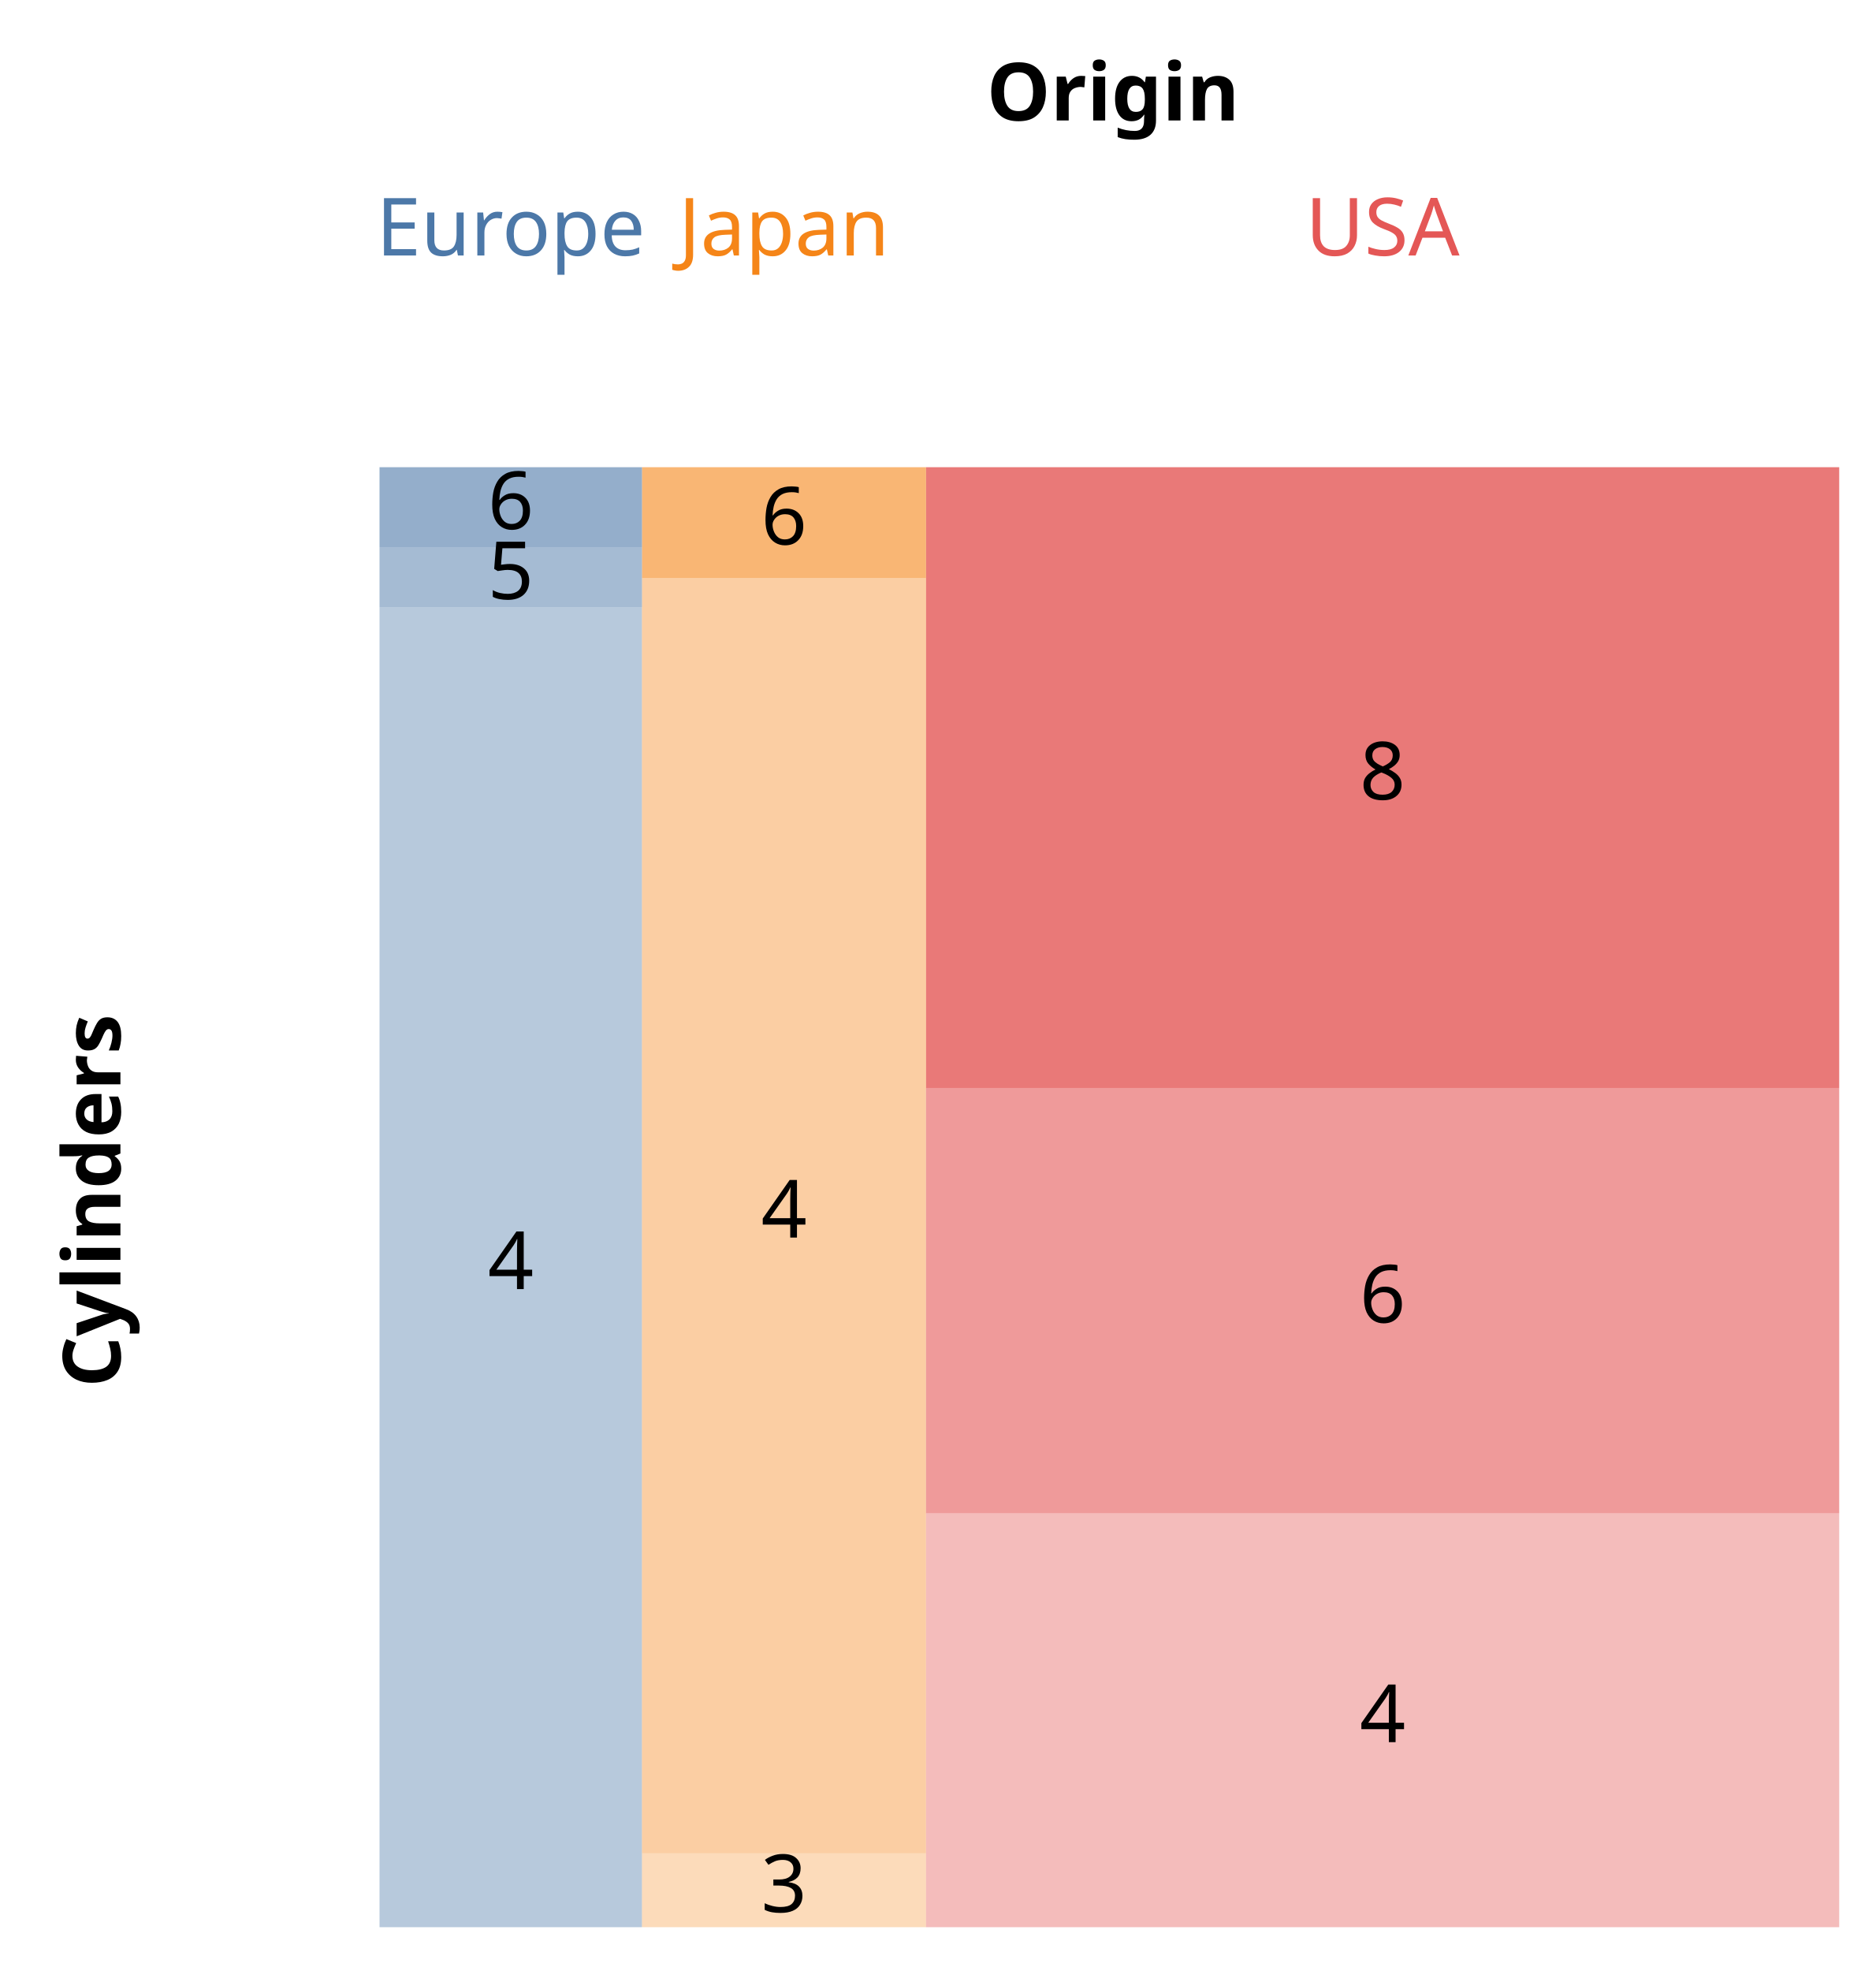
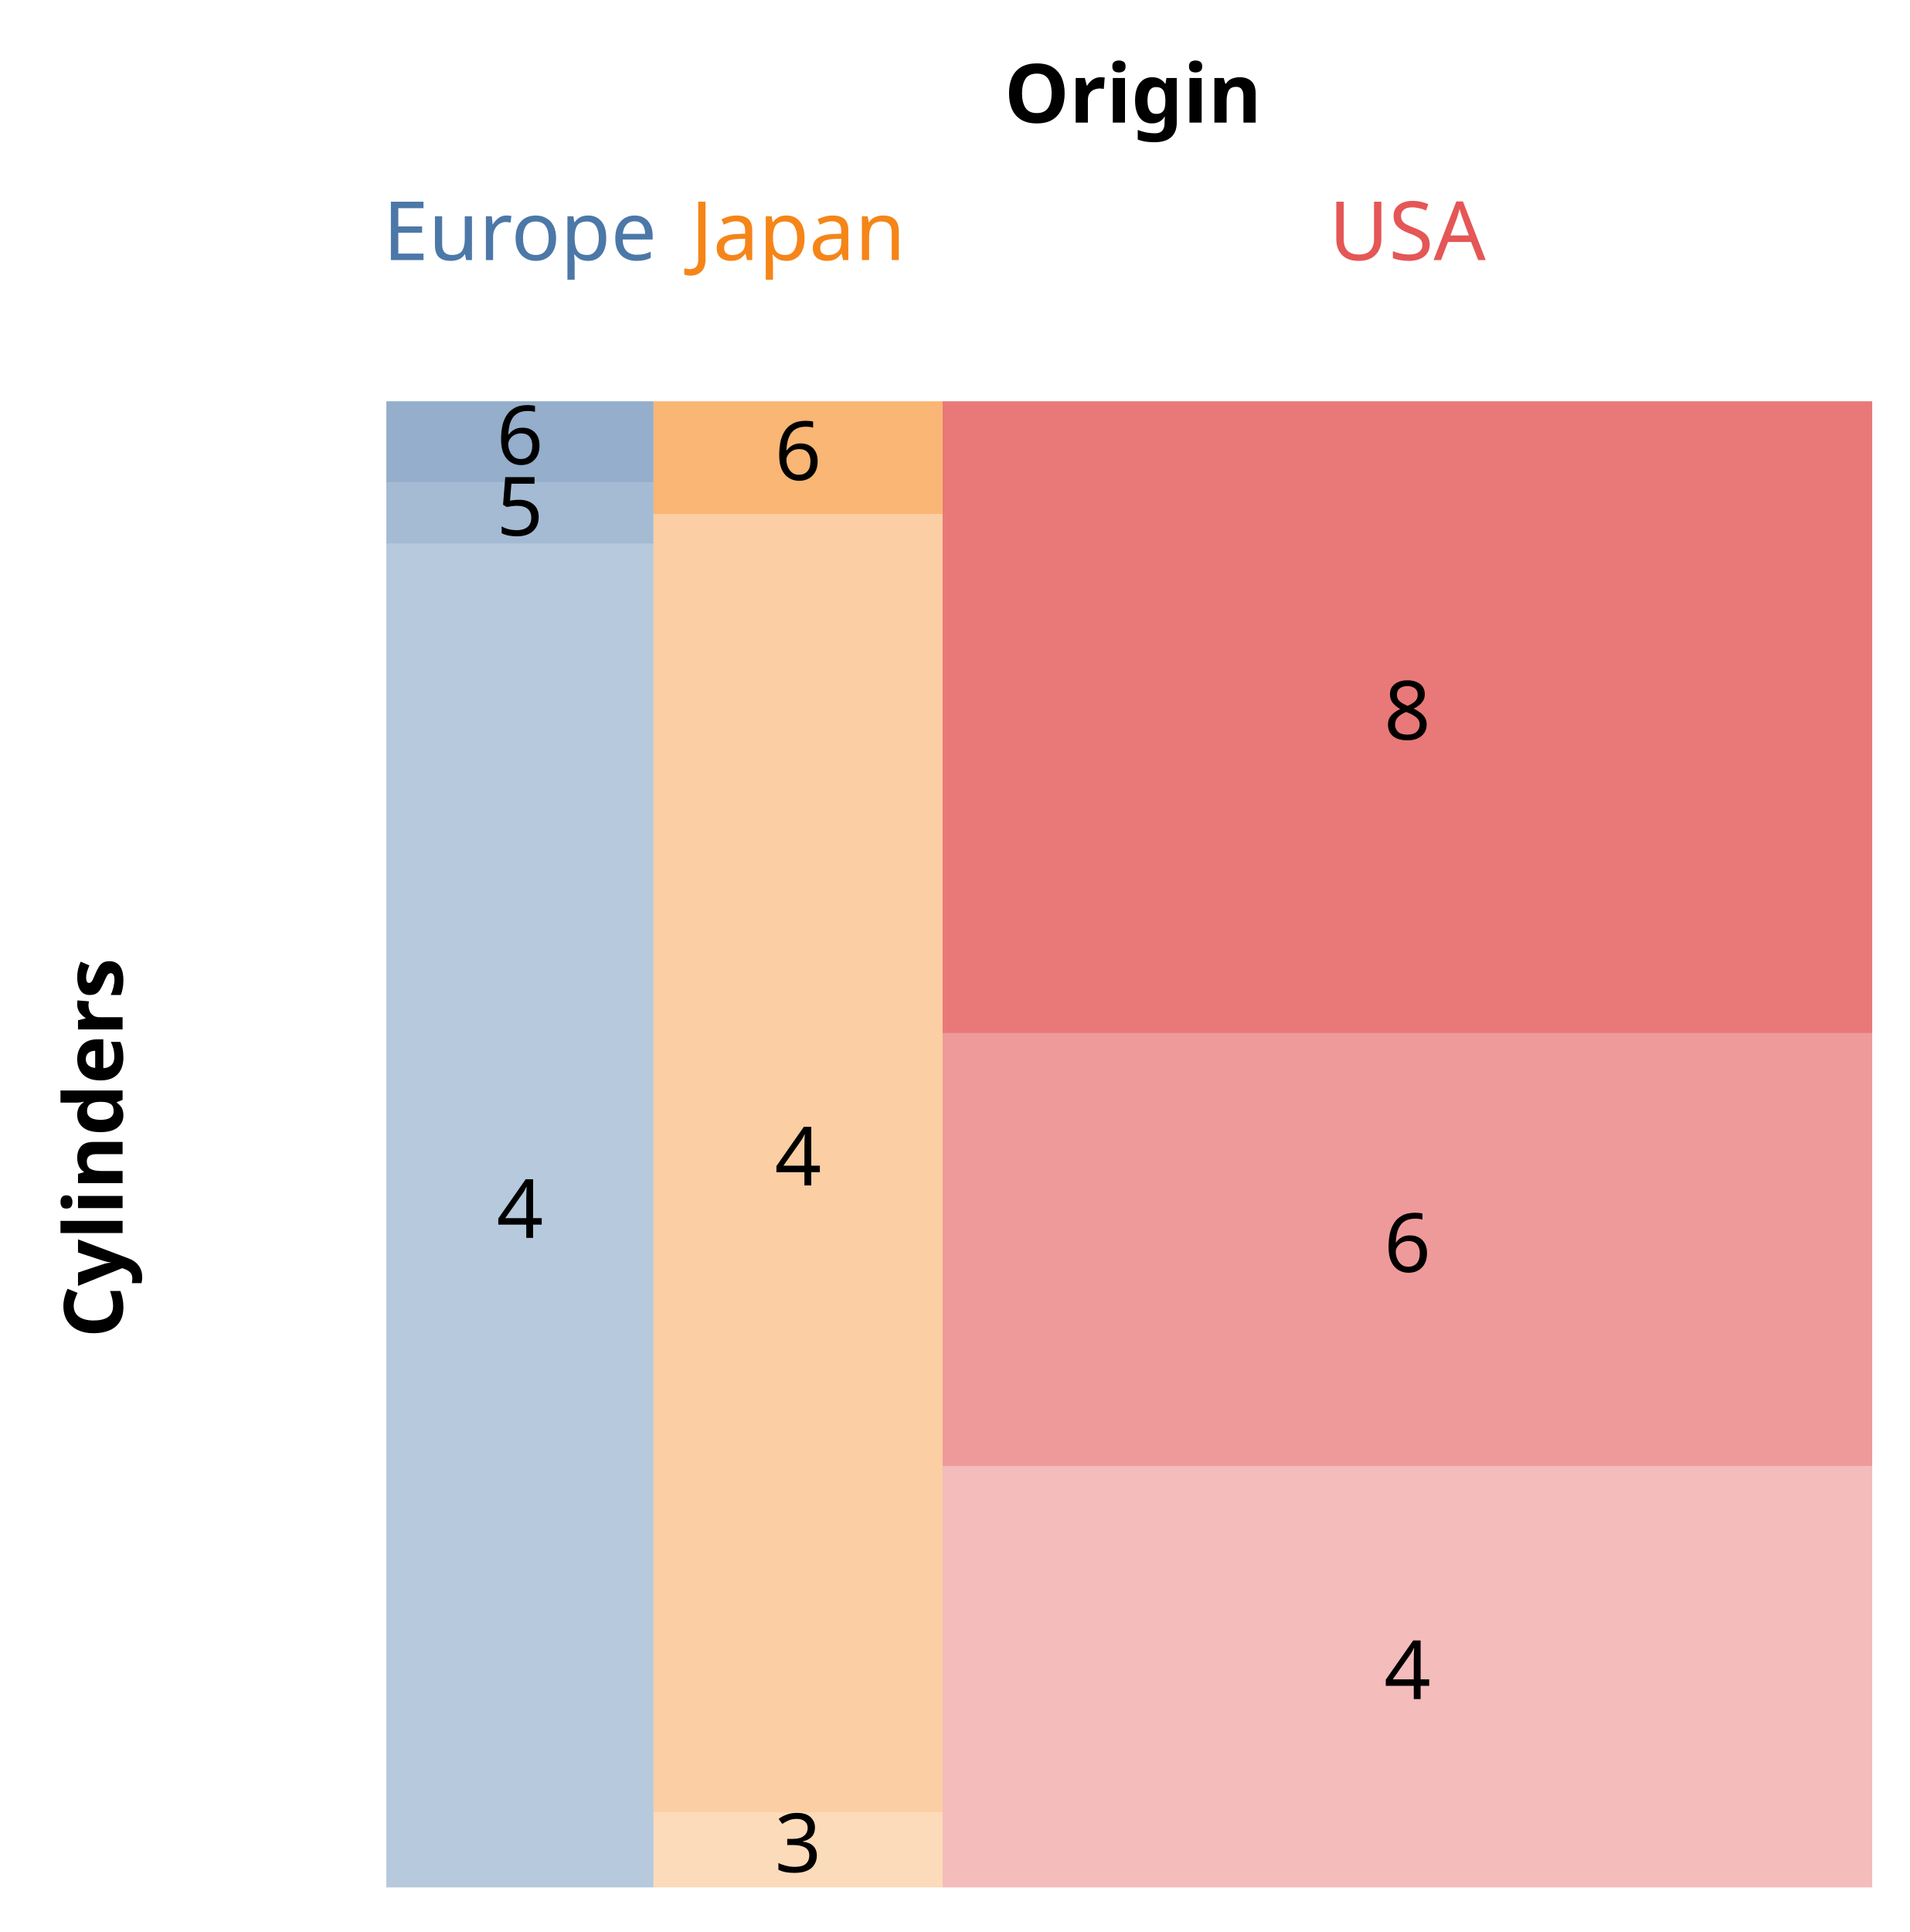
- <svg xmlns="http://www.w3.org/2000/svg" class="marks" width="257" height="270" viewBox="0 0 257 270" version="1.1">
+ <svg xmlns="http://www.w3.org/2000/svg" class="marks" width="257" height="260" viewBox="0 0 257 260" version="1.1">
  <g transform="translate(52,22)">
    <g class="mark-group role-frame root">
      <g transform="translate(0,0)">
        <path class="background" d="M0,0h200v0h-200Z" style="fill: none;" />
        <g>
          <g class="mark-group role-scope concat_0_group">
            <g transform="translate(0,0)">
              <path class="background" d="M0,0h200v20h-200Z" style="fill: none; stroke: ;" />
              <g>
                <g class="mark-text role-mark concat_0_marks">
                  <text text-anchor="middle" transform="translate(137.4384,13)" style="font-family: sans-serif; font-size: 11px; fill: #e45756;">USA</text>
                  <text text-anchor="middle" transform="translate(17.9803,13)" style="font-family: sans-serif; font-size: 11px; fill: #4c78a8;">Europe</text>
                  <text text-anchor="middle" transform="translate(55.41872,13)" style="font-family: sans-serif; font-size: 11px; fill: #f58518;">Japan</text>
                </g>
                <g class="mark-group role-axis">
                  <g transform="translate(0.5,0.5)">
                    <path class="background" d="M0,0h0v0h0Z" style="pointer-events: none; fill: none;" />
                    <g>
                      <g class="mark-text role-axis-title" style="pointer-events: none;">
                        <text text-anchor="middle" transform="translate(100,-6)" style="font-family: sans-serif; font-size: 11px; font-weight: bold; fill: #000; opacity: 1;">Origin</text>
                      </g>
                    </g>
                  </g>
                </g>
              </g>
            </g>
          </g>
          <g class="mark-group role-scope concat_1_group">
-             <g transform="translate(0,42)">
+             <g transform="translate(0,32)">
              <path class="background" d="M0,0h200v200h-200Z" style="fill: none; stroke: ;" />
              <g>
                <g class="mark-rect role-mark concat_1_layer_0_marks">
                  <path d="M74.877,0h125.123v85.039h-125.123Z" style="fill: #e45756; opacity: 0.8;" />
                  <path d="M0,19.178h35.961v180.822h-35.961Z" style="fill: #4c78a8; opacity: 0.4;" />
                  <path d="M35.961,15.19h38.916v174.684h-38.916Z" style="fill: #f58518; opacity: 0.4;" />
                  <path d="M74.877,85.039h125.123v58.268h-125.123Z" style="fill: #e45756; opacity: 0.6;" />
                  <path d="M74.877,143.307h125.123v56.693h-125.123Z" style="fill: #e45756; opacity: 0.4;" />
                  <path d="M35.961,189.873h38.916v10.127h-38.916Z" style="fill: #f58518; opacity: 0.3;" />
                  <path d="M35.961,0h38.916v15.19h-38.916Z" style="fill: #f58518; opacity: 0.6;" />
                  <path d="M0,0h35.961v10.959h-35.961Z" style="fill: #4c78a8; opacity: 0.6;" />
                  <path d="M0,10.959h35.961v8.219h-35.961Z" style="fill: #4c78a8; opacity: 0.5;" />
                </g>
                <g class="mark-text role-mark concat_1_layer_1_marks">
                  <text text-anchor="middle" transform="translate(137.4384,45.51969)" style="font-family: sans-serif; font-size: 11px; fill: black;">8</text>
                  <text text-anchor="middle" transform="translate(17.9803,112.589)" style="font-family: sans-serif; font-size: 11px; fill: black;">4</text>
                  <text text-anchor="middle" transform="translate(55.41872,105.5316)" style="font-family: sans-serif; font-size: 11px; fill: black;">4</text>
                  <text text-anchor="middle" transform="translate(137.4384,117.1732)" style="font-family: sans-serif; font-size: 11px; fill: black;">6</text>
                  <text text-anchor="middle" transform="translate(137.4384,174.6535)" style="font-family: sans-serif; font-size: 11px; fill: black;">4</text>
                  <text text-anchor="middle" transform="translate(55.41872,197.9367)" style="font-family: sans-serif; font-size: 11px; fill: black;">3</text>
                  <text text-anchor="middle" transform="translate(55.41872,10.59494)" style="font-family: sans-serif; font-size: 11px; fill: black;">6</text>
                  <text text-anchor="middle" transform="translate(17.9803,8.479452)" style="font-family: sans-serif; font-size: 11px; fill: black;">6</text>
                  <text text-anchor="middle" transform="translate(17.9803,18.06849)" style="font-family: sans-serif; font-size: 11px; fill: black;">5</text>
                </g>
                <g class="mark-group role-axis">
                  <g transform="translate(0.5,0.5)">
                    <path class="background" d="M0,0h0v0h0Z" style="pointer-events: none; fill: none;" />
                    <g>
                      <g class="mark-text role-axis-title" style="pointer-events: none;">
                        <text text-anchor="middle" transform="translate(-34,100) rotate(-90) translate(0,-2)" style="font-family: sans-serif; font-size: 11px; font-weight: bold; fill: #000; opacity: 1;">Cylinders</text>
                      </g>
                    </g>
                  </g>
                </g>
              </g>
            </g>
          </g>
        </g>
      </g>
    </g>
  </g>
</svg>
